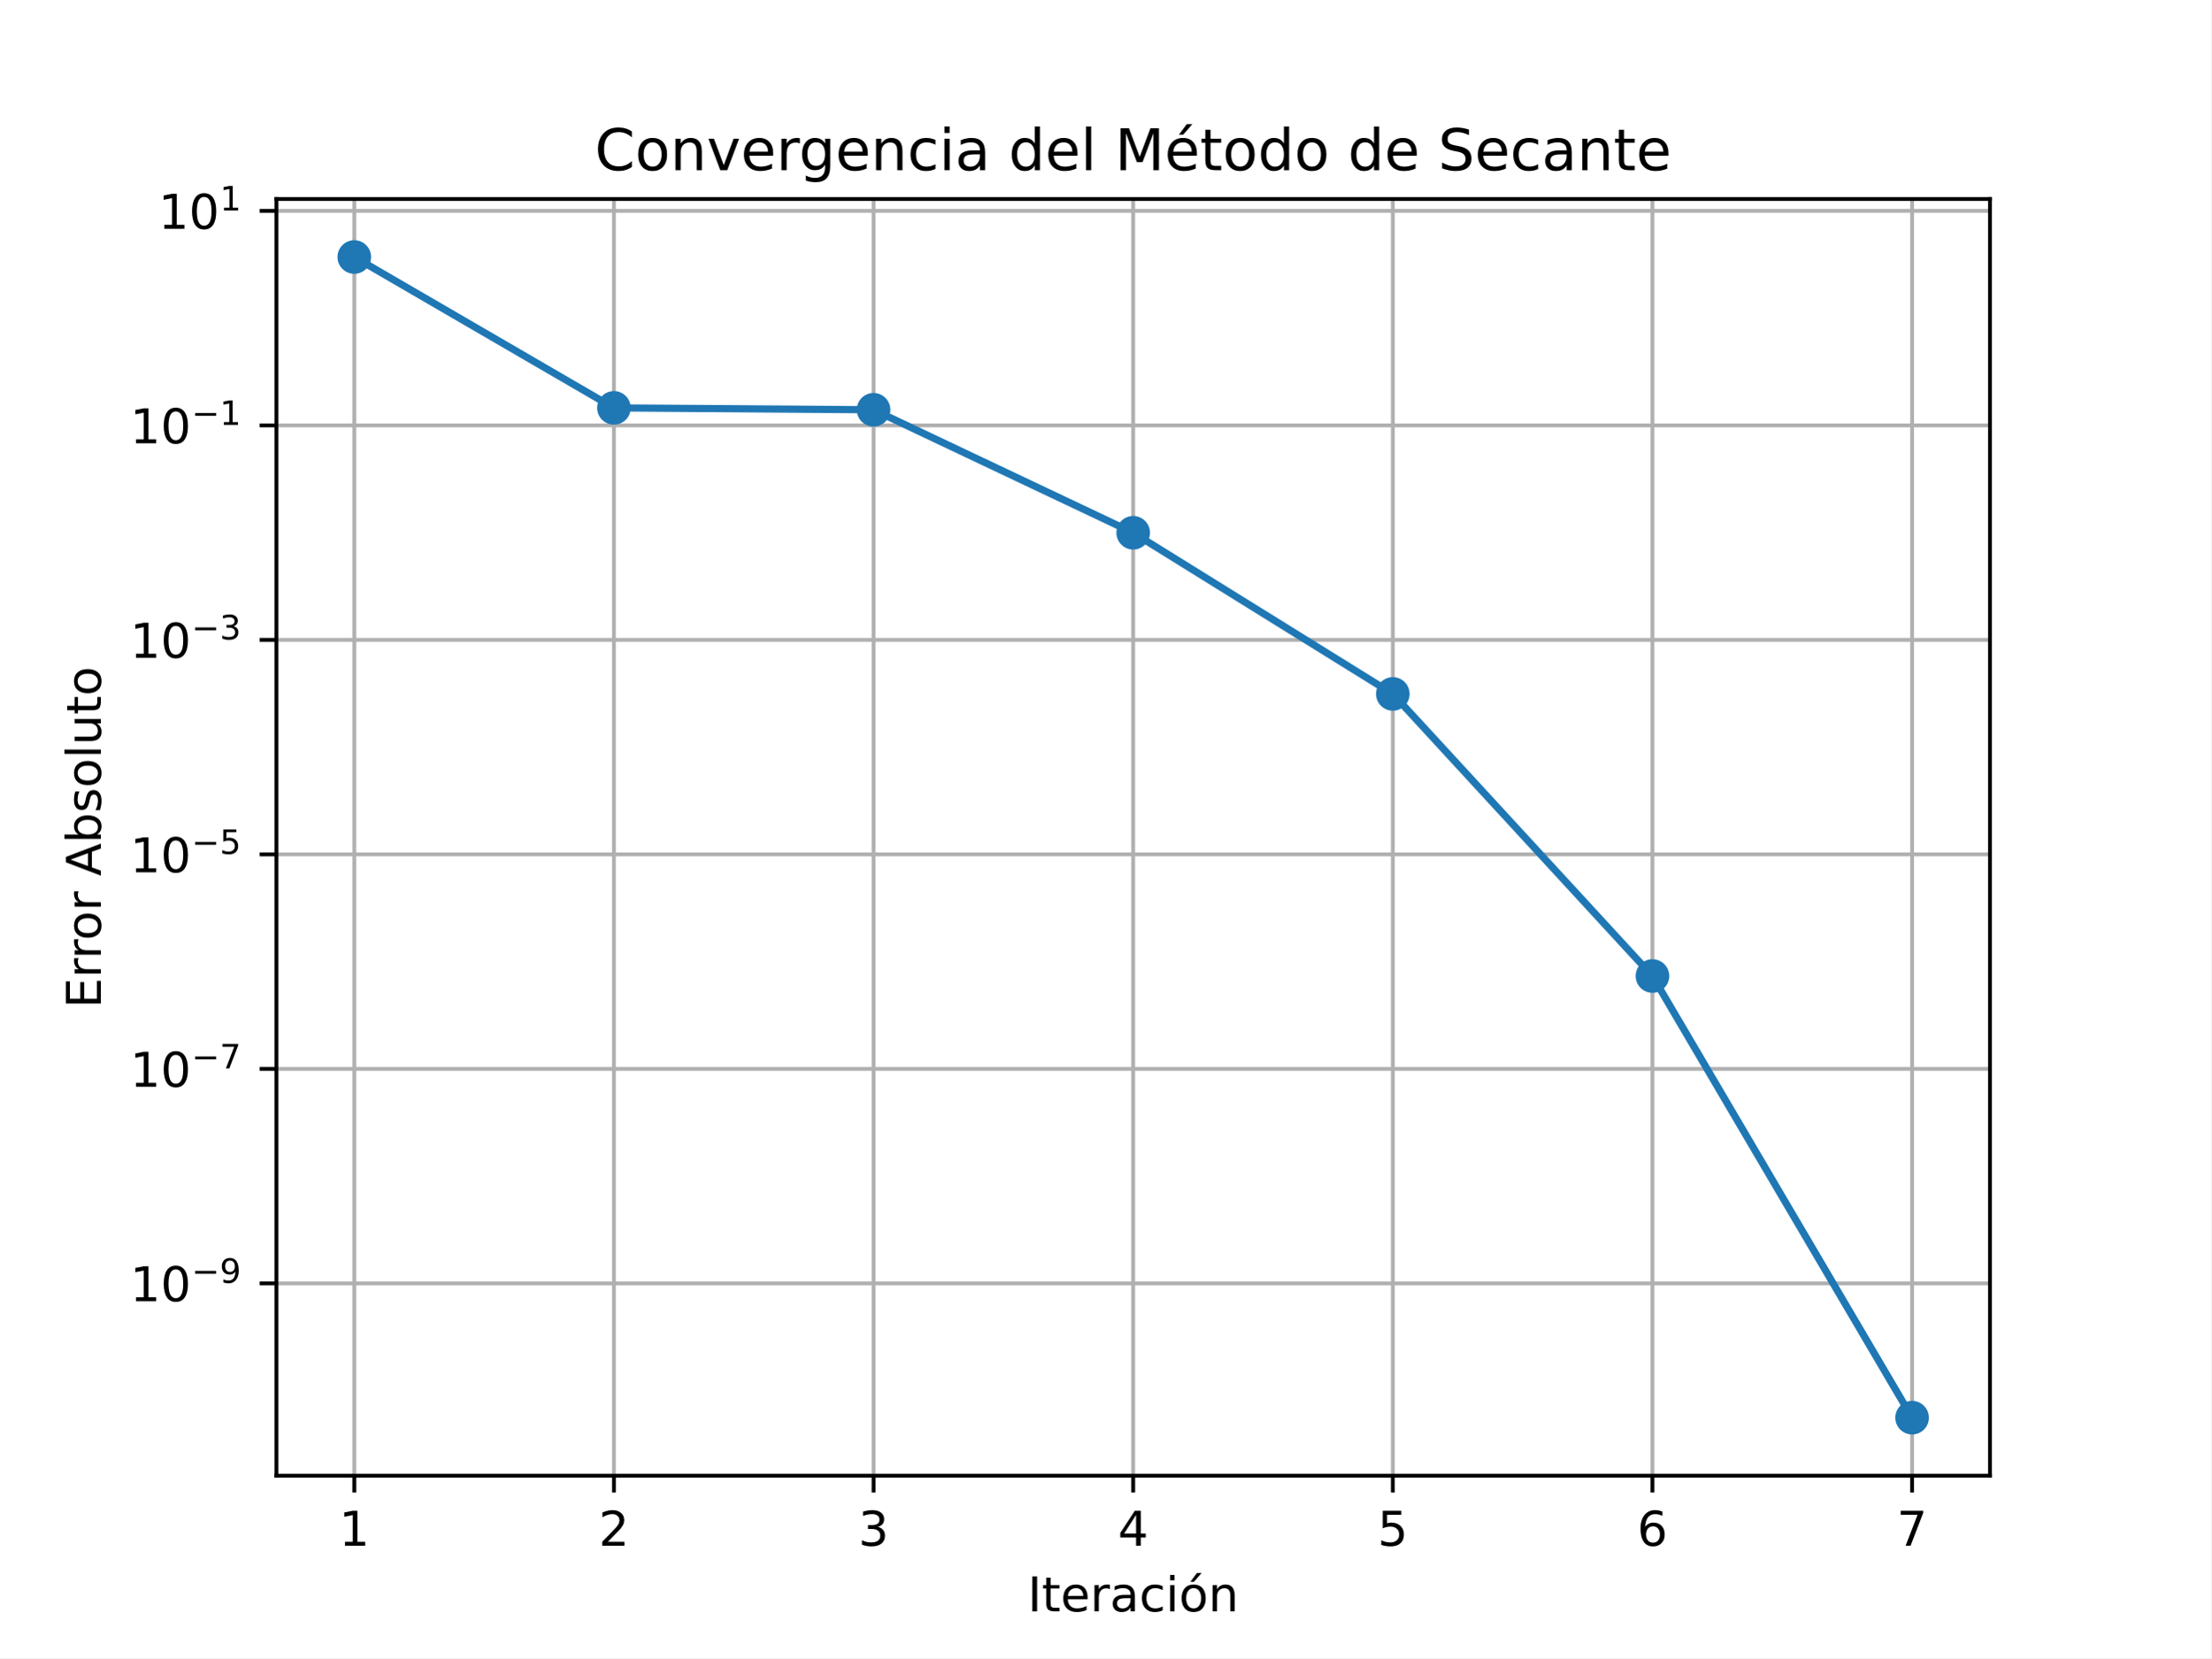
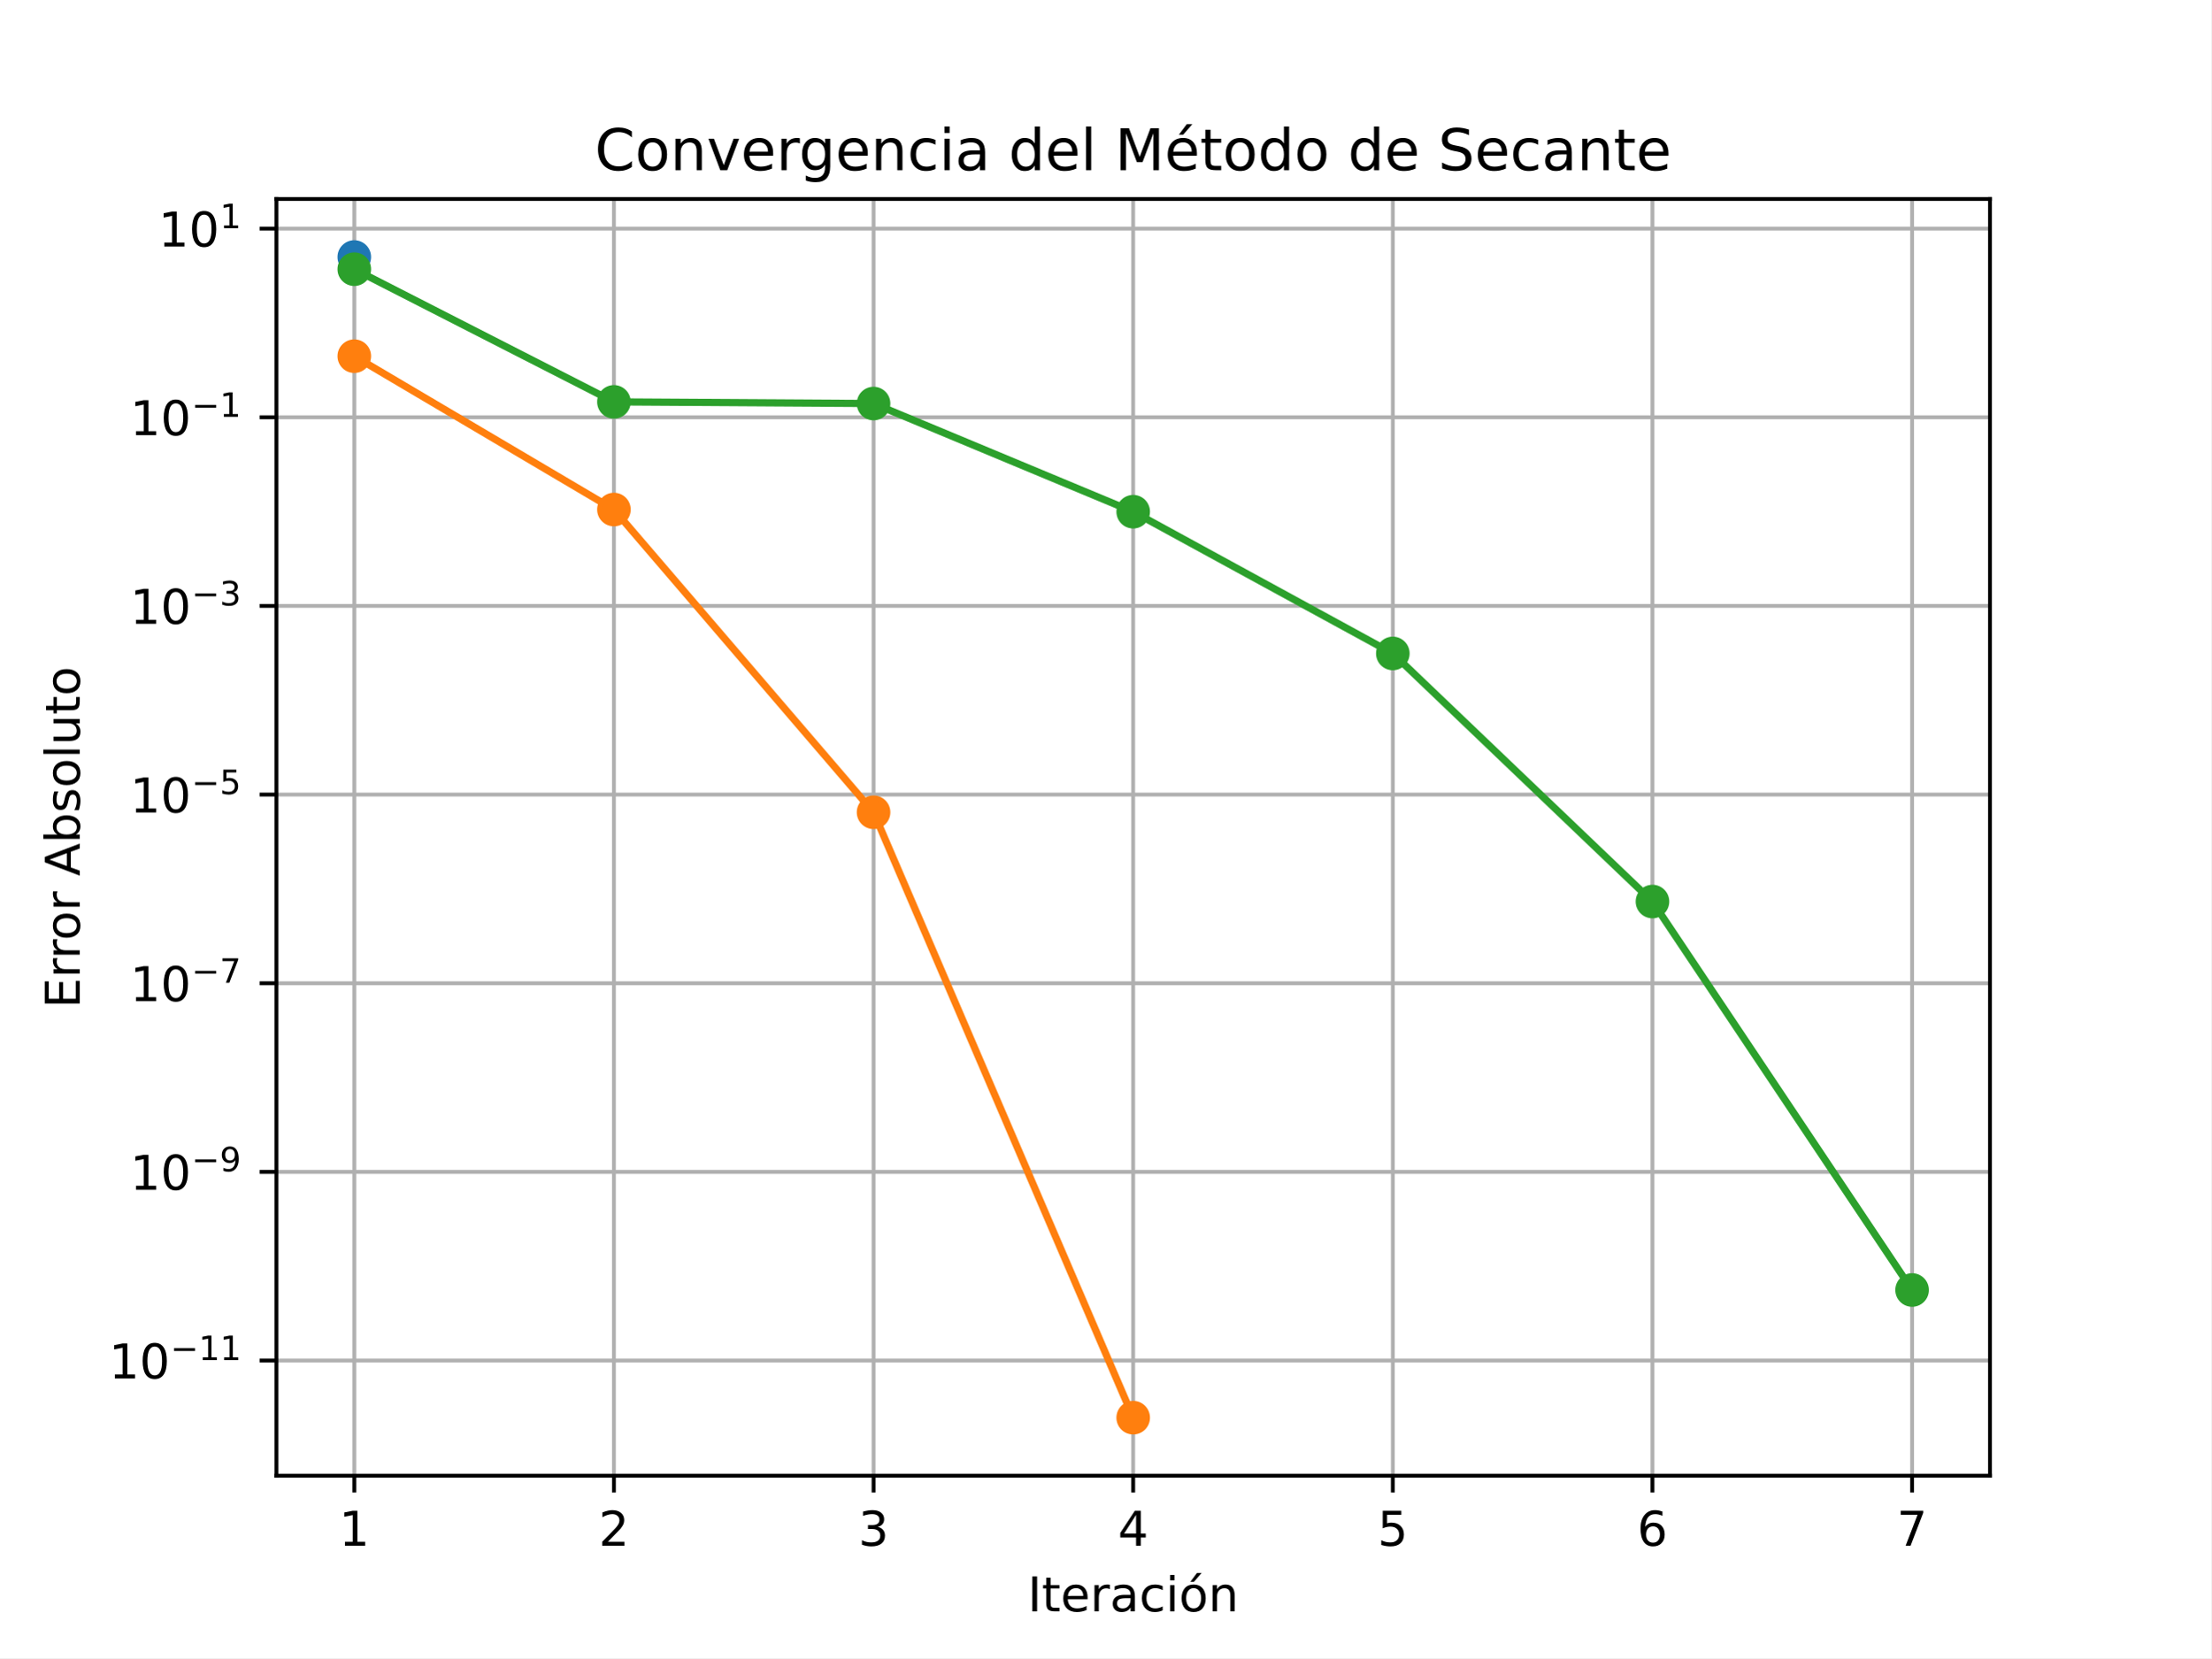
<svg xmlns="http://www.w3.org/2000/svg" xmlns:xlink="http://www.w3.org/1999/xlink" width="460.8pt" height="345.6pt" viewBox="0 0 460.8 345.6" version="1.1">
  <defs>
    <style type="text/css">*{stroke-linejoin: round; stroke-linecap: butt}</style>
  </defs>
  <g id="figure_1">
    <g id="patch_1">
      <path d="M 0 345.6  L 460.8 345.6  L 460.8 0  L 0 0  z " style="fill: #ffffff" />
    </g>
    <g id="axes_1">
      <g id="patch_2">
        <path d="M 57.6 307.584  L 414.72 307.584  L 414.72 41.472  L 57.6 41.472  z " style="fill: #ffffff" />
      </g>
      <g id="matplotlib.axis_1">
        <g id="xtick_1">
          <g id="line2d_1">
-             <path d="M 73.833 307.584  L 73.833 41.472  " clip-path="url(#pa0967412f7)" style="fill: none; stroke: #b0b0b0; stroke-width: 0.8; stroke-linecap: square" />
+             <path d="M 73.833 307.584  L 73.833 41.472  " clip-path="url(#pe1df9045ce)" style="fill: none; stroke: #b0b0b0; stroke-width: 0.8; stroke-linecap: square" />
          </g>
          <g id="line2d_2">
            <defs>
-               <path id="md8e6025f53" d="M 0 0  L 0 3.5  " style="stroke: #000000; stroke-width: 0.8" />
+               <path id="mfd245a4c8a" d="M 0 0  L 0 3.5  " style="stroke: #000000; stroke-width: 0.8" />
            </defs>
            <g>
-               <use xlink:href="#md8e6025f53" x="73.833" y="307.584" style="stroke: #000000; stroke-width: 0.8" />
+               <use xlink:href="#mfd245a4c8a" x="73.833" y="307.584" style="stroke: #000000; stroke-width: 0.8" />
            </g>
          </g>
          <g id="text_1">
            <g transform="translate(70.65148 322.1824) scale(0.1 -0.1)">
              <defs>
                <path id="DejaVuSans-31" d="M 794 531  L 1825 531  L 1825 4091  L 703 3866  L 703 4441  L 1819 4666  L 2450 4666  L 2450 531  L 3481 531  L 3481 0  L 794 0  L 794 531  z " transform="scale(0.015625)" />
              </defs>
              <use xlink:href="#DejaVuSans-31" />
            </g>
          </g>
        </g>
        <g id="xtick_2">
          <g id="line2d_3">
-             <path d="M 127.942 307.584  L 127.942 41.472  " clip-path="url(#pa0967412f7)" style="fill: none; stroke: #b0b0b0; stroke-width: 0.8; stroke-linecap: square" />
+             <path d="M 127.942 307.584  L 127.942 41.472  " clip-path="url(#pe1df9045ce)" style="fill: none; stroke: #b0b0b0; stroke-width: 0.8; stroke-linecap: square" />
          </g>
          <g id="line2d_4">
            <g>
-               <use xlink:href="#md8e6025f53" x="127.942" y="307.584" style="stroke: #000000; stroke-width: 0.8" />
+               <use xlink:href="#mfd245a4c8a" x="127.942" y="307.584" style="stroke: #000000; stroke-width: 0.8" />
            </g>
          </g>
          <g id="text_2">
            <g transform="translate(124.7606 322.1824) scale(0.1 -0.1)">
              <defs>
                <path id="DejaVuSans-32" d="M 1228 531  L 3431 531  L 3431 0  L 469 0  L 469 531  Q 828 903 1448 1529  Q 2069 2156 2228 2338  Q 2531 2678 2651 2914  Q 2772 3150 2772 3378  Q 2772 3750 2511 3984  Q 2250 4219 1831 4219  Q 1534 4219 1204 4116  Q 875 4013 500 3803  L 500 4441  Q 881 4594 1212 4672  Q 1544 4750 1819 4750  Q 2544 4750 2975 4387  Q 3406 4025 3406 3419  Q 3406 3131 3298 2873  Q 3191 2616 2906 2266  Q 2828 2175 2409 1742  Q 1991 1309 1228 531  z " transform="scale(0.015625)" />
              </defs>
              <use xlink:href="#DejaVuSans-32" />
            </g>
          </g>
        </g>
        <g id="xtick_3">
          <g id="line2d_5">
-             <path d="M 182.051 307.584  L 182.051 41.472  " clip-path="url(#pa0967412f7)" style="fill: none; stroke: #b0b0b0; stroke-width: 0.8; stroke-linecap: square" />
+             <path d="M 182.051 307.584  L 182.051 41.472  " clip-path="url(#pe1df9045ce)" style="fill: none; stroke: #b0b0b0; stroke-width: 0.8; stroke-linecap: square" />
          </g>
          <g id="line2d_6">
            <g>
-               <use xlink:href="#md8e6025f53" x="182.051" y="307.584" style="stroke: #000000; stroke-width: 0.8" />
+               <use xlink:href="#mfd245a4c8a" x="182.051" y="307.584" style="stroke: #000000; stroke-width: 0.8" />
            </g>
          </g>
          <g id="text_3">
            <g transform="translate(178.8697 322.1824) scale(0.1 -0.1)">
              <defs>
                <path id="DejaVuSans-33" d="M 2597 2516  Q 3050 2419 3304 2112  Q 3559 1806 3559 1356  Q 3559 666 3084 287  Q 2609 -91 1734 -91  Q 1441 -91 1130 -33  Q 819 25 488 141  L 488 750  Q 750 597 1062 519  Q 1375 441 1716 441  Q 2309 441 2620 675  Q 2931 909 2931 1356  Q 2931 1769 2642 2001  Q 2353 2234 1838 2234  L 1294 2234  L 1294 2753  L 1863 2753  Q 2328 2753 2575 2939  Q 2822 3125 2822 3475  Q 2822 3834 2567 4026  Q 2313 4219 1838 4219  Q 1578 4219 1281 4162  Q 984 4106 628 3988  L 628 4550  Q 988 4650 1302 4700  Q 1616 4750 1894 4750  Q 2613 4750 3031 4423  Q 3450 4097 3450 3541  Q 3450 3153 3228 2886  Q 3006 2619 2597 2516  z " transform="scale(0.015625)" />
              </defs>
              <use xlink:href="#DejaVuSans-33" />
            </g>
          </g>
        </g>
        <g id="xtick_4">
          <g id="line2d_7">
-             <path d="M 236.16 307.584  L 236.16 41.472  " clip-path="url(#pa0967412f7)" style="fill: none; stroke: #b0b0b0; stroke-width: 0.8; stroke-linecap: square" />
+             <path d="M 236.16 307.584  L 236.16 41.472  " clip-path="url(#pe1df9045ce)" style="fill: none; stroke: #b0b0b0; stroke-width: 0.8; stroke-linecap: square" />
          </g>
          <g id="line2d_8">
            <g>
-               <use xlink:href="#md8e6025f53" x="236.16" y="307.584" style="stroke: #000000; stroke-width: 0.8" />
+               <use xlink:href="#mfd245a4c8a" x="236.16" y="307.584" style="stroke: #000000; stroke-width: 0.8" />
            </g>
          </g>
          <g id="text_4">
            <g transform="translate(232.9787 322.1824) scale(0.1 -0.1)">
              <defs>
                <path id="DejaVuSans-34" d="M 2419 4116  L 825 1625  L 2419 1625  L 2419 4116  z M 2253 4666  L 3047 4666  L 3047 1625  L 3713 1625  L 3713 1100  L 3047 1100  L 3047 0  L 2419 0  L 2419 1100  L 313 1100  L 313 1709  L 2253 4666  z " transform="scale(0.015625)" />
              </defs>
              <use xlink:href="#DejaVuSans-34" />
            </g>
          </g>
        </g>
        <g id="xtick_5">
          <g id="line2d_9">
-             <path d="M 290.269 307.584  L 290.269 41.472  " clip-path="url(#pa0967412f7)" style="fill: none; stroke: #b0b0b0; stroke-width: 0.8; stroke-linecap: square" />
+             <path d="M 290.269 307.584  L 290.269 41.472  " clip-path="url(#pe1df9045ce)" style="fill: none; stroke: #b0b0b0; stroke-width: 0.8; stroke-linecap: square" />
          </g>
          <g id="line2d_10">
            <g>
-               <use xlink:href="#md8e6025f53" x="290.269" y="307.584" style="stroke: #000000; stroke-width: 0.8" />
+               <use xlink:href="#mfd245a4c8a" x="290.269" y="307.584" style="stroke: #000000; stroke-width: 0.8" />
            </g>
          </g>
          <g id="text_5">
            <g transform="translate(287.0878 322.1824) scale(0.1 -0.1)">
              <defs>
                <path id="DejaVuSans-35" d="M 691 4666  L 3169 4666  L 3169 4134  L 1269 4134  L 1269 2991  Q 1406 3038 1543 3061  Q 1681 3084 1819 3084  Q 2600 3084 3056 2656  Q 3513 2228 3513 1497  Q 3513 744 3044 326  Q 2575 -91 1722 -91  Q 1428 -91 1123 -41  Q 819 9 494 109  L 494 744  Q 775 591 1075 516  Q 1375 441 1709 441  Q 2250 441 2565 725  Q 2881 1009 2881 1497  Q 2881 1984 2565 2268  Q 2250 2553 1709 2553  Q 1456 2553 1204 2497  Q 953 2441 691 2322  L 691 4666  z " transform="scale(0.015625)" />
              </defs>
              <use xlink:href="#DejaVuSans-35" />
            </g>
          </g>
        </g>
        <g id="xtick_6">
          <g id="line2d_11">
-             <path d="M 344.378 307.584  L 344.378 41.472  " clip-path="url(#pa0967412f7)" style="fill: none; stroke: #b0b0b0; stroke-width: 0.8; stroke-linecap: square" />
+             <path d="M 344.378 307.584  L 344.378 41.472  " clip-path="url(#pe1df9045ce)" style="fill: none; stroke: #b0b0b0; stroke-width: 0.8; stroke-linecap: square" />
          </g>
          <g id="line2d_12">
            <g>
-               <use xlink:href="#md8e6025f53" x="344.378" y="307.584" style="stroke: #000000; stroke-width: 0.8" />
+               <use xlink:href="#mfd245a4c8a" x="344.378" y="307.584" style="stroke: #000000; stroke-width: 0.8" />
            </g>
          </g>
          <g id="text_6">
            <g transform="translate(341.1969 322.1824) scale(0.1 -0.1)">
              <defs>
                <path id="DejaVuSans-36" d="M 2113 2584  Q 1688 2584 1439 2293  Q 1191 2003 1191 1497  Q 1191 994 1439 701  Q 1688 409 2113 409  Q 2538 409 2786 701  Q 3034 994 3034 1497  Q 3034 2003 2786 2293  Q 2538 2584 2113 2584  z M 3366 4563  L 3366 3988  Q 3128 4100 2886 4159  Q 2644 4219 2406 4219  Q 1781 4219 1451 3797  Q 1122 3375 1075 2522  Q 1259 2794 1537 2939  Q 1816 3084 2150 3084  Q 2853 3084 3261 2657  Q 3669 2231 3669 1497  Q 3669 778 3244 343  Q 2819 -91 2113 -91  Q 1303 -91 875 529  Q 447 1150 447 2328  Q 447 3434 972 4092  Q 1497 4750 2381 4750  Q 2619 4750 2861 4703  Q 3103 4656 3366 4563  z " transform="scale(0.015625)" />
              </defs>
              <use xlink:href="#DejaVuSans-36" />
            </g>
          </g>
        </g>
        <g id="xtick_7">
          <g id="line2d_13">
-             <path d="M 398.487 307.584  L 398.487 41.472  " clip-path="url(#pa0967412f7)" style="fill: none; stroke: #b0b0b0; stroke-width: 0.8; stroke-linecap: square" />
+             <path d="M 398.487 307.584  L 398.487 41.472  " clip-path="url(#pe1df9045ce)" style="fill: none; stroke: #b0b0b0; stroke-width: 0.8; stroke-linecap: square" />
          </g>
          <g id="line2d_14">
            <g>
-               <use xlink:href="#md8e6025f53" x="398.487" y="307.584" style="stroke: #000000; stroke-width: 0.8" />
+               <use xlink:href="#mfd245a4c8a" x="398.487" y="307.584" style="stroke: #000000; stroke-width: 0.8" />
            </g>
          </g>
          <g id="text_7">
            <g transform="translate(395.306 322.1824) scale(0.1 -0.1)">
              <defs>
                <path id="DejaVuSans-37" d="M 525 4666  L 3525 4666  L 3525 4397  L 1831 0  L 1172 0  L 2766 4134  L 525 4134  L 525 4666  z " transform="scale(0.015625)" />
              </defs>
              <use xlink:href="#DejaVuSans-37" />
            </g>
          </g>
        </g>
        <g id="text_8">
          <g transform="translate(214.1623 335.8606) scale(0.1 -0.1)">
            <defs>
              <path id="DejaVuSans-49" d="M 628 4666  L 1259 4666  L 1259 0  L 628 0  L 628 4666  z " transform="scale(0.015625)" />
              <path id="DejaVuSans-74" d="M 1172 4494  L 1172 3500  L 2356 3500  L 2356 3053  L 1172 3053  L 1172 1153  Q 1172 725 1289 603  Q 1406 481 1766 481  L 2356 481  L 2356 0  L 1766 0  Q 1100 0 847 248  Q 594 497 594 1153  L 594 3053  L 172 3053  L 172 3500  L 594 3500  L 594 4494  L 1172 4494  z " transform="scale(0.015625)" />
              <path id="DejaVuSans-65" d="M 3597 1894  L 3597 1613  L 953 1613  Q 991 1019 1311 708  Q 1631 397 2203 397  Q 2534 397 2845 478  Q 3156 559 3463 722  L 3463 178  Q 3153 47 2828 -22  Q 2503 -91 2169 -91  Q 1331 -91 842 396  Q 353 884 353 1716  Q 353 2575 817 3079  Q 1281 3584 2069 3584  Q 2775 3584 3186 3129  Q 3597 2675 3597 1894  z M 3022 2063  Q 3016 2534 2758 2815  Q 2500 3097 2075 3097  Q 1594 3097 1305 2825  Q 1016 2553 972 2059  L 3022 2063  z " transform="scale(0.015625)" />
              <path id="DejaVuSans-72" d="M 2631 2963  Q 2534 3019 2420 3045  Q 2306 3072 2169 3072  Q 1681 3072 1420 2755  Q 1159 2438 1159 1844  L 1159 0  L 581 0  L 581 3500  L 1159 3500  L 1159 2956  Q 1341 3275 1631 3429  Q 1922 3584 2338 3584  Q 2397 3584 2469 3576  Q 2541 3569 2628 3553  L 2631 2963  z " transform="scale(0.015625)" />
              <path id="DejaVuSans-61" d="M 2194 1759  Q 1497 1759 1228 1600  Q 959 1441 959 1056  Q 959 750 1161 570  Q 1363 391 1709 391  Q 2188 391 2477 730  Q 2766 1069 2766 1631  L 2766 1759  L 2194 1759  z M 3341 1997  L 3341 0  L 2766 0  L 2766 531  Q 2569 213 2275 61  Q 1981 -91 1556 -91  Q 1019 -91 701 211  Q 384 513 384 1019  Q 384 1609 779 1909  Q 1175 2209 1959 2209  L 2766 2209  L 2766 2266  Q 2766 2663 2505 2880  Q 2244 3097 1772 3097  Q 1472 3097 1187 3025  Q 903 2953 641 2809  L 641 3341  Q 956 3463 1253 3523  Q 1550 3584 1831 3584  Q 2591 3584 2966 3190  Q 3341 2797 3341 1997  z " transform="scale(0.015625)" />
              <path id="DejaVuSans-63" d="M 3122 3366  L 3122 2828  Q 2878 2963 2633 3030  Q 2388 3097 2138 3097  Q 1578 3097 1268 2742  Q 959 2388 959 1747  Q 959 1106 1268 751  Q 1578 397 2138 397  Q 2388 397 2633 464  Q 2878 531 3122 666  L 3122 134  Q 2881 22 2623 -34  Q 2366 -91 2075 -91  Q 1284 -91 818 406  Q 353 903 353 1747  Q 353 2603 823 3093  Q 1294 3584 2113 3584  Q 2378 3584 2631 3529  Q 2884 3475 3122 3366  z " transform="scale(0.015625)" />
              <path id="DejaVuSans-69" d="M 603 3500  L 1178 3500  L 1178 0  L 603 0  L 603 3500  z M 603 4863  L 1178 4863  L 1178 4134  L 603 4134  L 603 4863  z " transform="scale(0.015625)" />
              <path id="DejaVuSans-f3" d="M 1959 3097  Q 1497 3097 1228 2736  Q 959 2375 959 1747  Q 959 1119 1226 758  Q 1494 397 1959 397  Q 2419 397 2687 759  Q 2956 1122 2956 1747  Q 2956 2369 2687 2733  Q 2419 3097 1959 3097  z M 1959 3584  Q 2709 3584 3137 3096  Q 3566 2609 3566 1747  Q 3566 888 3137 398  Q 2709 -91 1959 -91  Q 1206 -91 779 398  Q 353 888 353 1747  Q 353 2609 779 3096  Q 1206 3584 1959 3584  z M 2394 5119  L 3016 5119  L 1997 3944  L 1519 3944  L 2394 5119  z " transform="scale(0.015625)" />
              <path id="DejaVuSans-6e" d="M 3513 2113  L 3513 0  L 2938 0  L 2938 2094  Q 2938 2591 2744 2837  Q 2550 3084 2163 3084  Q 1697 3084 1428 2787  Q 1159 2491 1159 1978  L 1159 0  L 581 0  L 581 3500  L 1159 3500  L 1159 2956  Q 1366 3272 1645 3428  Q 1925 3584 2291 3584  Q 2894 3584 3203 3211  Q 3513 2838 3513 2113  z " transform="scale(0.015625)" />
            </defs>
            <use xlink:href="#DejaVuSans-49" />
            <use xlink:href="#DejaVuSans-74" x="29.492" />
            <use xlink:href="#DejaVuSans-65" x="68.701" />
            <use xlink:href="#DejaVuSans-72" x="130.225" />
            <use xlink:href="#DejaVuSans-61" x="171.338" />
            <use xlink:href="#DejaVuSans-63" x="232.617" />
            <use xlink:href="#DejaVuSans-69" x="287.598" />
            <use xlink:href="#DejaVuSans-f3" x="315.381" />
            <use xlink:href="#DejaVuSans-6e" x="376.562" />
          </g>
        </g>
      </g>
      <g id="matplotlib.axis_2">
        <g id="ytick_1">
          <g id="line2d_15">
-             <path d="M 57.6 267.5  L 414.72 267.5  " clip-path="url(#pa0967412f7)" style="fill: none; stroke: #b0b0b0; stroke-width: 0.8; stroke-linecap: square" />
+             <path d="M 57.6 283.583  L 414.72 283.583  " clip-path="url(#pe1df9045ce)" style="fill: none; stroke: #b0b0b0; stroke-width: 0.8; stroke-linecap: square" />
          </g>
          <g id="line2d_16">
            <defs>
-               <path id="m88c920984f" d="M 0 0  L -3.5 0  " style="stroke: #000000; stroke-width: 0.8" />
+               <path id="ma78f86cd32" d="M 0 0  L -3.5 0  " style="stroke: #000000; stroke-width: 0.8" />
            </defs>
            <g>
-               <use xlink:href="#m88c920984f" x="57.6" y="267.5" style="stroke: #000000; stroke-width: 0.8" />
+               <use xlink:href="#ma78f86cd32" x="57.6" y="283.583" style="stroke: #000000; stroke-width: 0.8" />
            </g>
          </g>
          <g id="text_9">
-             <g transform="translate(27.1 271.2992) scale(0.1 -0.1)">
+             <g transform="translate(22.7 287.3823) scale(0.1 -0.1)">
              <defs>
                <path id="DejaVuSans-30" d="M 2034 4250  Q 1547 4250 1301 3770  Q 1056 3291 1056 2328  Q 1056 1369 1301 889  Q 1547 409 2034 409  Q 2525 409 2770 889  Q 3016 1369 3016 2328  Q 3016 3291 2770 3770  Q 2525 4250 2034 4250  z M 2034 4750  Q 2819 4750 3233 4129  Q 3647 3509 3647 2328  Q 3647 1150 3233 529  Q 2819 -91 2034 -91  Q 1250 -91 836 529  Q 422 1150 422 2328  Q 422 3509 836 4129  Q 1250 4750 2034 4750  z " transform="scale(0.015625)" />
                <path id="DejaVuSans-2212" d="M 678 2272  L 4684 2272  L 4684 1741  L 678 1741  L 678 2272  z " transform="scale(0.015625)" />
+               </defs>
+               <use xlink:href="#DejaVuSans-31" transform="translate(0 0.684375)" />
+               <use xlink:href="#DejaVuSans-30" transform="translate(63.62305 0.684375)" />
+               <use xlink:href="#DejaVuSans-2212" transform="translate(128.2031 38.96563) scale(0.7)" />
+               <use xlink:href="#DejaVuSans-31" transform="translate(186.8555 38.96563) scale(0.7)" />
+               <use xlink:href="#DejaVuSans-31" transform="translate(231.3916 38.96563) scale(0.7)" />
+             </g>
+           </g>
+         </g>
+         <g id="ytick_2">
+           <g id="line2d_17">
+             <path d="M 57.6 244.261  L 414.72 244.261  " clip-path="url(#pe1df9045ce)" style="fill: none; stroke: #b0b0b0; stroke-width: 0.8; stroke-linecap: square" />
+           </g>
+           <g id="line2d_18">
+             <g>
+               <use xlink:href="#ma78f86cd32" x="57.6" y="244.261" style="stroke: #000000; stroke-width: 0.8" />
+             </g>
+           </g>
+           <g id="text_10">
+             <g transform="translate(27.1 248.06) scale(0.1 -0.1)">
+               <defs>
                <path id="DejaVuSans-39" d="M 703 97  L 703 672  Q 941 559 1184 500  Q 1428 441 1663 441  Q 2288 441 2617 861  Q 2947 1281 2994 2138  Q 2813 1869 2534 1725  Q 2256 1581 1919 1581  Q 1219 1581 811 2004  Q 403 2428 403 3163  Q 403 3881 828 4315  Q 1253 4750 1959 4750  Q 2769 4750 3195 4129  Q 3622 3509 3622 2328  Q 3622 1225 3098 567  Q 2575 -91 1691 -91  Q 1453 -91 1209 -44  Q 966 3 703 97  z M 1959 2075  Q 2384 2075 2632 2365  Q 2881 2656 2881 3163  Q 2881 3666 2632 3958  Q 2384 4250 1959 4250  Q 1534 4250 1286 3958  Q 1038 3666 1038 3163  Q 1038 2656 1286 2365  Q 1534 2075 1959 2075  z " transform="scale(0.015625)" />
              </defs>
              <use xlink:href="#DejaVuSans-31" transform="translate(0 0.765625)" />
              <use xlink:href="#DejaVuSans-30" transform="translate(63.62305 0.765625)" />
              <use xlink:href="#DejaVuSans-2212" transform="translate(128.2031 39.04688) scale(0.7)" />
              <use xlink:href="#DejaVuSans-39" transform="translate(186.8555 39.04688) scale(0.7)" />
            </g>
          </g>
        </g>
-         <g id="ytick_2">
-           <g id="line2d_17">
-             <path d="M 57.6 222.79  L 414.72 222.79  " clip-path="url(#pa0967412f7)" style="fill: none; stroke: #b0b0b0; stroke-width: 0.8; stroke-linecap: square" />
-           </g>
-           <g id="line2d_18">
-             <g>
-               <use xlink:href="#m88c920984f" x="57.6" y="222.79" style="stroke: #000000; stroke-width: 0.8" />
-             </g>
-           </g>
-           <g id="text_10">
-             <g transform="translate(27.1 226.5897) scale(0.1 -0.1)">
+         <g id="ytick_3">
+           <g id="line2d_19">
+             <path d="M 57.6 204.939  L 414.72 204.939  " clip-path="url(#pe1df9045ce)" style="fill: none; stroke: #b0b0b0; stroke-width: 0.8; stroke-linecap: square" />
+           </g>
+           <g id="line2d_20">
+             <g>
+               <use xlink:href="#ma78f86cd32" x="57.6" y="204.939" style="stroke: #000000; stroke-width: 0.8" />
+             </g>
+           </g>
+           <g id="text_11">
+             <g transform="translate(27.1 208.7377) scale(0.1 -0.1)">
              <use xlink:href="#DejaVuSans-31" transform="translate(0 0.684375)" />
              <use xlink:href="#DejaVuSans-30" transform="translate(63.62305 0.684375)" />
              <use xlink:href="#DejaVuSans-2212" transform="translate(128.2031 38.96563) scale(0.7)" />
              <use xlink:href="#DejaVuSans-37" transform="translate(186.8555 38.96563) scale(0.7)" />
            </g>
          </g>
        </g>
-         <g id="ytick_3">
-           <g id="line2d_19">
-             <path d="M 57.6 178.081  L 414.72 178.081  " clip-path="url(#pa0967412f7)" style="fill: none; stroke: #b0b0b0; stroke-width: 0.8; stroke-linecap: square" />
-           </g>
-           <g id="line2d_20">
-             <g>
-               <use xlink:href="#m88c920984f" x="57.6" y="178.081" style="stroke: #000000; stroke-width: 0.8" />
-             </g>
-           </g>
-           <g id="text_11">
-             <g transform="translate(27.1 181.8803) scale(0.1 -0.1)">
+         <g id="ytick_4">
+           <g id="line2d_21">
+             <path d="M 57.6 165.616  L 414.72 165.616  " clip-path="url(#pe1df9045ce)" style="fill: none; stroke: #b0b0b0; stroke-width: 0.8; stroke-linecap: square" />
+           </g>
+           <g id="line2d_22">
+             <g>
+               <use xlink:href="#ma78f86cd32" x="57.6" y="165.616" style="stroke: #000000; stroke-width: 0.8" />
+             </g>
+           </g>
+           <g id="text_12">
+             <g transform="translate(27.1 169.4154) scale(0.1 -0.1)">
              <use xlink:href="#DejaVuSans-31" transform="translate(0 0.684375)" />
              <use xlink:href="#DejaVuSans-30" transform="translate(63.62305 0.684375)" />
              <use xlink:href="#DejaVuSans-2212" transform="translate(128.2031 38.96563) scale(0.7)" />
              <use xlink:href="#DejaVuSans-35" transform="translate(186.8555 38.96563) scale(0.7)" />
            </g>
          </g>
        </g>
-         <g id="ytick_4">
-           <g id="line2d_21">
-             <path d="M 57.6 133.372  L 414.72 133.372  " clip-path="url(#pa0967412f7)" style="fill: none; stroke: #b0b0b0; stroke-width: 0.8; stroke-linecap: square" />
-           </g>
-           <g id="line2d_22">
-             <g>
-               <use xlink:href="#m88c920984f" x="57.6" y="133.372" style="stroke: #000000; stroke-width: 0.8" />
-             </g>
-           </g>
-           <g id="text_12">
-             <g transform="translate(27.1 137.1708) scale(0.1 -0.1)">
+         <g id="ytick_5">
+           <g id="line2d_23">
+             <path d="M 57.6 126.294  L 414.72 126.294  " clip-path="url(#pe1df9045ce)" style="fill: none; stroke: #b0b0b0; stroke-width: 0.8; stroke-linecap: square" />
+           </g>
+           <g id="line2d_24">
+             <g>
+               <use xlink:href="#ma78f86cd32" x="57.6" y="126.294" style="stroke: #000000; stroke-width: 0.8" />
+             </g>
+           </g>
+           <g id="text_13">
+             <g transform="translate(27.1 130.0932) scale(0.1 -0.1)">
              <use xlink:href="#DejaVuSans-31" transform="translate(0 0.765625)" />
              <use xlink:href="#DejaVuSans-30" transform="translate(63.62305 0.765625)" />
              <use xlink:href="#DejaVuSans-2212" transform="translate(128.2031 39.04688) scale(0.7)" />
              <use xlink:href="#DejaVuSans-33" transform="translate(186.8555 39.04688) scale(0.7)" />
            </g>
          </g>
        </g>
-         <g id="ytick_5">
-           <g id="line2d_23">
-             <path d="M 57.6 88.662  L 414.72 88.662  " clip-path="url(#pa0967412f7)" style="fill: none; stroke: #b0b0b0; stroke-width: 0.8; stroke-linecap: square" />
-           </g>
-           <g id="line2d_24">
-             <g>
-               <use xlink:href="#m88c920984f" x="57.6" y="88.662" style="stroke: #000000; stroke-width: 0.8" />
-             </g>
-           </g>
-           <g id="text_13">
-             <g transform="translate(27.1 92.46135) scale(0.1 -0.1)">
+         <g id="ytick_6">
+           <g id="line2d_25">
+             <path d="M 57.6 86.972  L 414.72 86.972  " clip-path="url(#pe1df9045ce)" style="fill: none; stroke: #b0b0b0; stroke-width: 0.8; stroke-linecap: square" />
+           </g>
+           <g id="line2d_26">
+             <g>
+               <use xlink:href="#ma78f86cd32" x="57.6" y="86.972" style="stroke: #000000; stroke-width: 0.8" />
+             </g>
+           </g>
+           <g id="text_14">
+             <g transform="translate(27.1 90.7709) scale(0.1 -0.1)">
              <use xlink:href="#DejaVuSans-31" transform="translate(0 0.684375)" />
              <use xlink:href="#DejaVuSans-30" transform="translate(63.62305 0.684375)" />
              <use xlink:href="#DejaVuSans-2212" transform="translate(128.2031 38.96563) scale(0.7)" />
              <use xlink:href="#DejaVuSans-31" transform="translate(186.8555 38.96563) scale(0.7)" />
            </g>
          </g>
        </g>
-         <g id="ytick_6">
-           <g id="line2d_25">
-             <path d="M 57.6 43.953  L 414.72 43.953  " clip-path="url(#pa0967412f7)" style="fill: none; stroke: #b0b0b0; stroke-width: 0.8; stroke-linecap: square" />
-           </g>
-           <g id="line2d_26">
-             <g>
-               <use xlink:href="#m88c920984f" x="57.6" y="43.953" style="stroke: #000000; stroke-width: 0.8" />
-             </g>
-           </g>
-           <g id="text_14">
-             <g transform="translate(33 47.7519) scale(0.1 -0.1)">
+         <g id="ytick_7">
+           <g id="line2d_27">
+             <path d="M 57.6 47.649  L 414.72 47.649  " clip-path="url(#pe1df9045ce)" style="fill: none; stroke: #b0b0b0; stroke-width: 0.8; stroke-linecap: square" />
+           </g>
+           <g id="line2d_28">
+             <g>
+               <use xlink:href="#ma78f86cd32" x="57.6" y="47.649" style="stroke: #000000; stroke-width: 0.8" />
+             </g>
+           </g>
+           <g id="text_15">
+             <g transform="translate(33 51.44863) scale(0.1 -0.1)">
              <use xlink:href="#DejaVuSans-31" transform="translate(0 0.684375)" />
              <use xlink:href="#DejaVuSans-30" transform="translate(63.62305 0.684375)" />
              <use xlink:href="#DejaVuSans-31" transform="translate(128.2031 38.96563) scale(0.7)" />
            </g>
          </g>
        </g>
-         <g id="text_15">
-           <g transform="translate(21.02031 210.1382) rotate(-90) scale(0.1 -0.1)">
+         <g id="text_16">
+           <g transform="translate(16.62031 210.1382) rotate(-90) scale(0.1 -0.1)">
            <defs>
              <path id="DejaVuSans-45" d="M 628 4666  L 3578 4666  L 3578 4134  L 1259 4134  L 1259 2753  L 3481 2753  L 3481 2222  L 1259 2222  L 1259 531  L 3634 531  L 3634 0  L 628 0  L 628 4666  z " transform="scale(0.015625)" />
              <path id="DejaVuSans-6f" d="M 1959 3097  Q 1497 3097 1228 2736  Q 959 2375 959 1747  Q 959 1119 1226 758  Q 1494 397 1959 397  Q 2419 397 2687 759  Q 2956 1122 2956 1747  Q 2956 2369 2687 2733  Q 2419 3097 1959 3097  z M 1959 3584  Q 2709 3584 3137 3096  Q 3566 2609 3566 1747  Q 3566 888 3137 398  Q 2709 -91 1959 -91  Q 1206 -91 779 398  Q 353 888 353 1747  Q 353 2609 779 3096  Q 1206 3584 1959 3584  z " transform="scale(0.015625)" />
              <path id="DejaVuSans-20" transform="scale(0.015625)" />
              <path id="DejaVuSans-41" d="M 2188 4044  L 1331 1722  L 3047 1722  L 2188 4044  z M 1831 4666  L 2547 4666  L 4325 0  L 3669 0  L 3244 1197  L 1141 1197  L 716 0  L 50 0  L 1831 4666  z " transform="scale(0.015625)" />
              <path id="DejaVuSans-62" d="M 3116 1747  Q 3116 2381 2855 2742  Q 2594 3103 2138 3103  Q 1681 3103 1420 2742  Q 1159 2381 1159 1747  Q 1159 1113 1420 752  Q 1681 391 2138 391  Q 2594 391 2855 752  Q 3116 1113 3116 1747  z M 1159 2969  Q 1341 3281 1617 3432  Q 1894 3584 2278 3584  Q 2916 3584 3314 3078  Q 3713 2572 3713 1747  Q 3713 922 3314 415  Q 2916 -91 2278 -91  Q 1894 -91 1617 61  Q 1341 213 1159 525  L 1159 0  L 581 0  L 581 4863  L 1159 4863  L 1159 2969  z " transform="scale(0.015625)" />
              <path id="DejaVuSans-73" d="M 2834 3397  L 2834 2853  Q 2591 2978 2328 3040  Q 2066 3103 1784 3103  Q 1356 3103 1142 2972  Q 928 2841 928 2578  Q 928 2378 1081 2264  Q 1234 2150 1697 2047  L 1894 2003  Q 2506 1872 2764 1633  Q 3022 1394 3022 966  Q 3022 478 2636 193  Q 2250 -91 1575 -91  Q 1294 -91 989 -36  Q 684 19 347 128  L 347 722  Q 666 556 975 473  Q 1284 391 1588 391  Q 1994 391 2212 530  Q 2431 669 2431 922  Q 2431 1156 2273 1281  Q 2116 1406 1581 1522  L 1381 1569  Q 847 1681 609 1914  Q 372 2147 372 2553  Q 372 3047 722 3315  Q 1072 3584 1716 3584  Q 2034 3584 2315 3537  Q 2597 3491 2834 3397  z " transform="scale(0.015625)" />
              <path id="DejaVuSans-6c" d="M 603 4863  L 1178 4863  L 1178 0  L 603 0  L 603 4863  z " transform="scale(0.015625)" />
              <path id="DejaVuSans-75" d="M 544 1381  L 544 3500  L 1119 3500  L 1119 1403  Q 1119 906 1312 657  Q 1506 409 1894 409  Q 2359 409 2629 706  Q 2900 1003 2900 1516  L 2900 3500  L 3475 3500  L 3475 0  L 2900 0  L 2900 538  Q 2691 219 2414 64  Q 2138 -91 1772 -91  Q 1169 -91 856 284  Q 544 659 544 1381  z M 1991 3584  L 1991 3584  z " transform="scale(0.015625)" />
            </defs>
            <use xlink:href="#DejaVuSans-45" />
            <use xlink:href="#DejaVuSans-72" x="63.184" />
            <use xlink:href="#DejaVuSans-72" x="102.547" />
            <use xlink:href="#DejaVuSans-6f" x="141.41" />
            <use xlink:href="#DejaVuSans-72" x="202.592" />
            <use xlink:href="#DejaVuSans-20" x="243.705" />
            <use xlink:href="#DejaVuSans-41" x="275.492" />
            <use xlink:href="#DejaVuSans-62" x="343.9" />
            <use xlink:href="#DejaVuSans-73" x="407.377" />
            <use xlink:href="#DejaVuSans-6f" x="459.477" />
            <use xlink:href="#DejaVuSans-6c" x="520.658" />
            <use xlink:href="#DejaVuSans-75" x="548.441" />
            <use xlink:href="#DejaVuSans-74" x="611.82" />
            <use xlink:href="#DejaVuSans-6f" x="651.029" />
          </g>
        </g>
      </g>
-       <g id="line2d_27">
-         <path d="M 73.833 53.568  L 127.942 85.011  L 182.051 85.407  L 236.16 111.042  L 290.269 144.634  L 344.378 203.431  L 398.487 295.488  " clip-path="url(#pa0967412f7)" style="fill: none; stroke: #1f77b4; stroke-width: 1.5; stroke-linecap: square" />
+       <g id="line2d_29">
+         <path d="M 73.833 53.568  " clip-path="url(#pe1df9045ce)" style="fill: none; stroke: #1f77b4; stroke-width: 1.5; stroke-linecap: square" />
        <defs>
-           <path id="mbffcbf6885" d="M 0 3  C 0.796 3 1.559 2.684 2.121 2.121  C 2.684 1.559 3 0.796 3 0  C 3 -0.796 2.684 -1.559 2.121 -2.121  C 1.559 -2.684 0.796 -3 0 -3  C -0.796 -3 -1.559 -2.684 -2.121 -2.121  C -2.684 -1.559 -3 -0.796 -3 0  C -3 0.796 -2.684 1.559 -2.121 2.121  C -1.559 2.684 -0.796 3 0 3  z " style="stroke: #1f77b4" />
+           <path id="m6fe33d96e7" d="M 0 3  C 0.796 3 1.559 2.684 2.121 2.121  C 2.684 1.559 3 0.796 3 0  C 3 -0.796 2.684 -1.559 2.121 -2.121  C 1.559 -2.684 0.796 -3 0 -3  C -0.796 -3 -1.559 -2.684 -2.121 -2.121  C -2.684 -1.559 -3 -0.796 -3 0  C -3 0.796 -2.684 1.559 -2.121 2.121  C -1.559 2.684 -0.796 3 0 3  z " style="stroke: #1f77b4" />
        </defs>
-         <g clip-path="url(#pa0967412f7)">
-           <use xlink:href="#mbffcbf6885" x="73.833" y="53.568" style="fill: #1f77b4; stroke: #1f77b4" />
-           <use xlink:href="#mbffcbf6885" x="127.942" y="85.011" style="fill: #1f77b4; stroke: #1f77b4" />
-           <use xlink:href="#mbffcbf6885" x="182.051" y="85.407" style="fill: #1f77b4; stroke: #1f77b4" />
-           <use xlink:href="#mbffcbf6885" x="236.16" y="111.042" style="fill: #1f77b4; stroke: #1f77b4" />
-           <use xlink:href="#mbffcbf6885" x="290.269" y="144.634" style="fill: #1f77b4; stroke: #1f77b4" />
-           <use xlink:href="#mbffcbf6885" x="344.378" y="203.431" style="fill: #1f77b4; stroke: #1f77b4" />
-           <use xlink:href="#mbffcbf6885" x="398.487" y="295.488" style="fill: #1f77b4; stroke: #1f77b4" />
+         <g clip-path="url(#pe1df9045ce)">
+           <use xlink:href="#m6fe33d96e7" x="73.833" y="53.568" style="fill: #1f77b4; stroke: #1f77b4" />
+         </g>
+       </g>
+       <g id="line2d_30">
+         <path d="M 73.833 74.235  L 127.942 106.2  L 182.051 169.303  L 236.16 295.488  " clip-path="url(#pe1df9045ce)" style="fill: none; stroke: #ff7f0e; stroke-width: 1.5; stroke-linecap: square" />
+         <defs>
+           <path id="md013573e9f" d="M 0 3  C 0.796 3 1.559 2.684 2.121 2.121  C 2.684 1.559 3 0.796 3 0  C 3 -0.796 2.684 -1.559 2.121 -2.121  C 1.559 -2.684 0.796 -3 0 -3  C -0.796 -3 -1.559 -2.684 -2.121 -2.121  C -2.684 -1.559 -3 -0.796 -3 0  C -3 0.796 -2.684 1.559 -2.121 2.121  C -1.559 2.684 -0.796 3 0 3  z " style="stroke: #ff7f0e" />
+         </defs>
+         <g clip-path="url(#pe1df9045ce)">
+           <use xlink:href="#md013573e9f" x="73.833" y="74.235" style="fill: #ff7f0e; stroke: #ff7f0e" />
+           <use xlink:href="#md013573e9f" x="127.942" y="106.2" style="fill: #ff7f0e; stroke: #ff7f0e" />
+           <use xlink:href="#md013573e9f" x="182.051" y="169.303" style="fill: #ff7f0e; stroke: #ff7f0e" />
+           <use xlink:href="#md013573e9f" x="236.16" y="295.488" style="fill: #ff7f0e; stroke: #ff7f0e" />
+         </g>
+       </g>
+       <g id="line2d_31">
+         <path d="M 73.833 56.106  L 127.942 83.76  L 182.051 84.108  L 236.16 106.654  L 290.269 136.2  L 344.378 187.911  L 398.487 268.876  " clip-path="url(#pe1df9045ce)" style="fill: none; stroke: #2ca02c; stroke-width: 1.5; stroke-linecap: square" />
+         <defs>
+           <path id="me356629a63" d="M 0 3  C 0.796 3 1.559 2.684 2.121 2.121  C 2.684 1.559 3 0.796 3 0  C 3 -0.796 2.684 -1.559 2.121 -2.121  C 1.559 -2.684 0.796 -3 0 -3  C -0.796 -3 -1.559 -2.684 -2.121 -2.121  C -2.684 -1.559 -3 -0.796 -3 0  C -3 0.796 -2.684 1.559 -2.121 2.121  C -1.559 2.684 -0.796 3 0 3  z " style="stroke: #2ca02c" />
+         </defs>
+         <g clip-path="url(#pe1df9045ce)">
+           <use xlink:href="#me356629a63" x="73.833" y="56.106" style="fill: #2ca02c; stroke: #2ca02c" />
+           <use xlink:href="#me356629a63" x="127.942" y="83.76" style="fill: #2ca02c; stroke: #2ca02c" />
+           <use xlink:href="#me356629a63" x="182.051" y="84.108" style="fill: #2ca02c; stroke: #2ca02c" />
+           <use xlink:href="#me356629a63" x="236.16" y="106.654" style="fill: #2ca02c; stroke: #2ca02c" />
+           <use xlink:href="#me356629a63" x="290.269" y="136.2" style="fill: #2ca02c; stroke: #2ca02c" />
+           <use xlink:href="#me356629a63" x="344.378" y="187.911" style="fill: #2ca02c; stroke: #2ca02c" />
+           <use xlink:href="#me356629a63" x="398.487" y="268.876" style="fill: #2ca02c; stroke: #2ca02c" />
        </g>
      </g>
      <g id="patch_3">
        <path d="M 57.6 307.584  L 57.6 41.472  " style="fill: none; stroke: #000000; stroke-width: 0.8; stroke-linejoin: miter; stroke-linecap: square" />
      </g>
      <g id="patch_4">
        <path d="M 414.72 307.584  L 414.72 41.472  " style="fill: none; stroke: #000000; stroke-width: 0.8; stroke-linejoin: miter; stroke-linecap: square" />
      </g>
      <g id="patch_5">
        <path d="M 57.6 307.584  L 414.72 307.584  " style="fill: none; stroke: #000000; stroke-width: 0.8; stroke-linejoin: miter; stroke-linecap: square" />
      </g>
      <g id="patch_6">
        <path d="M 57.6 41.472  L 414.72 41.472  " style="fill: none; stroke: #000000; stroke-width: 0.8; stroke-linejoin: miter; stroke-linecap: square" />
      </g>
-       <g id="text_16">
+       <g id="text_17">
        <g transform="translate(123.9534 35.472) scale(0.12 -0.12)">
          <defs>
            <path id="DejaVuSans-43" d="M 4122 4306  L 4122 3641  Q 3803 3938 3442 4084  Q 3081 4231 2675 4231  Q 1875 4231 1450 3742  Q 1025 3253 1025 2328  Q 1025 1406 1450 917  Q 1875 428 2675 428  Q 3081 428 3442 575  Q 3803 722 4122 1019  L 4122 359  Q 3791 134 3420 21  Q 3050 -91 2638 -91  Q 1578 -91 968 557  Q 359 1206 359 2328  Q 359 3453 968 4101  Q 1578 4750 2638 4750  Q 3056 4750 3426 4639  Q 3797 4528 4122 4306  z " transform="scale(0.015625)" />
            <path id="DejaVuSans-76" d="M 191 3500  L 800 3500  L 1894 563  L 2988 3500  L 3597 3500  L 2284 0  L 1503 0  L 191 3500  z " transform="scale(0.015625)" />
            <path id="DejaVuSans-67" d="M 2906 1791  Q 2906 2416 2648 2759  Q 2391 3103 1925 3103  Q 1463 3103 1205 2759  Q 947 2416 947 1791  Q 947 1169 1205 825  Q 1463 481 1925 481  Q 2391 481 2648 825  Q 2906 1169 2906 1791  z M 3481 434  Q 3481 -459 3084 -895  Q 2688 -1331 1869 -1331  Q 1566 -1331 1297 -1286  Q 1028 -1241 775 -1147  L 775 -588  Q 1028 -725 1275 -790  Q 1522 -856 1778 -856  Q 2344 -856 2625 -561  Q 2906 -266 2906 331  L 2906 616  Q 2728 306 2450 153  Q 2172 0 1784 0  Q 1141 0 747 490  Q 353 981 353 1791  Q 353 2603 747 3093  Q 1141 3584 1784 3584  Q 2172 3584 2450 3431  Q 2728 3278 2906 2969  L 2906 3500  L 3481 3500  L 3481 434  z " transform="scale(0.015625)" />
            <path id="DejaVuSans-64" d="M 2906 2969  L 2906 4863  L 3481 4863  L 3481 0  L 2906 0  L 2906 525  Q 2725 213 2448 61  Q 2172 -91 1784 -91  Q 1150 -91 751 415  Q 353 922 353 1747  Q 353 2572 751 3078  Q 1150 3584 1784 3584  Q 2172 3584 2448 3432  Q 2725 3281 2906 2969  z M 947 1747  Q 947 1113 1208 752  Q 1469 391 1925 391  Q 2381 391 2643 752  Q 2906 1113 2906 1747  Q 2906 2381 2643 2742  Q 2381 3103 1925 3103  Q 1469 3103 1208 2742  Q 947 2381 947 1747  z " transform="scale(0.015625)" />
            <path id="DejaVuSans-4d" d="M 628 4666  L 1569 4666  L 2759 1491  L 3956 4666  L 4897 4666  L 4897 0  L 4281 0  L 4281 4097  L 3078 897  L 2444 897  L 1241 4097  L 1241 0  L 628 0  L 628 4666  z " transform="scale(0.015625)" />
            <path id="DejaVuSans-e9" d="M 3597 1894  L 3597 1613  L 953 1613  Q 991 1019 1311 708  Q 1631 397 2203 397  Q 2534 397 2845 478  Q 3156 559 3463 722  L 3463 178  Q 3153 47 2828 -22  Q 2503 -91 2169 -91  Q 1331 -91 842 396  Q 353 884 353 1716  Q 353 2575 817 3079  Q 1281 3584 2069 3584  Q 2775 3584 3186 3129  Q 3597 2675 3597 1894  z M 3022 2063  Q 3016 2534 2758 2815  Q 2500 3097 2075 3097  Q 1594 3097 1305 2825  Q 1016 2553 972 2059  L 3022 2063  z M 2469 5119  L 3091 5119  L 2072 3944  L 1594 3944  L 2469 5119  z " transform="scale(0.015625)" />
            <path id="DejaVuSans-53" d="M 3425 4513  L 3425 3897  Q 3066 4069 2747 4153  Q 2428 4238 2131 4238  Q 1616 4238 1336 4038  Q 1056 3838 1056 3469  Q 1056 3159 1242 3001  Q 1428 2844 1947 2747  L 2328 2669  Q 3034 2534 3370 2195  Q 3706 1856 3706 1288  Q 3706 609 3251 259  Q 2797 -91 1919 -91  Q 1588 -91 1214 -16  Q 841 59 441 206  L 441 856  Q 825 641 1194 531  Q 1563 422 1919 422  Q 2459 422 2753 634  Q 3047 847 3047 1241  Q 3047 1584 2836 1778  Q 2625 1972 2144 2069  L 1759 2144  Q 1053 2284 737 2584  Q 422 2884 422 3419  Q 422 4038 858 4394  Q 1294 4750 2059 4750  Q 2388 4750 2728 4690  Q 3069 4631 3425 4513  z " transform="scale(0.015625)" />
          </defs>
          <use xlink:href="#DejaVuSans-43" />
          <use xlink:href="#DejaVuSans-6f" x="69.824" />
          <use xlink:href="#DejaVuSans-6e" x="131.006" />
          <use xlink:href="#DejaVuSans-76" x="194.385" />
          <use xlink:href="#DejaVuSans-65" x="253.564" />
          <use xlink:href="#DejaVuSans-72" x="315.088" />
          <use xlink:href="#DejaVuSans-67" x="354.451" />
          <use xlink:href="#DejaVuSans-65" x="417.928" />
          <use xlink:href="#DejaVuSans-6e" x="479.451" />
          <use xlink:href="#DejaVuSans-63" x="542.83" />
          <use xlink:href="#DejaVuSans-69" x="597.811" />
          <use xlink:href="#DejaVuSans-61" x="625.594" />
          <use xlink:href="#DejaVuSans-20" x="686.873" />
          <use xlink:href="#DejaVuSans-64" x="718.66" />
          <use xlink:href="#DejaVuSans-65" x="782.137" />
          <use xlink:href="#DejaVuSans-6c" x="843.66" />
          <use xlink:href="#DejaVuSans-20" x="871.443" />
          <use xlink:href="#DejaVuSans-4d" x="903.23" />
          <use xlink:href="#DejaVuSans-e9" x="989.51" />
          <use xlink:href="#DejaVuSans-74" x="1051.033" />
          <use xlink:href="#DejaVuSans-6f" x="1090.242" />
          <use xlink:href="#DejaVuSans-64" x="1151.424" />
          <use xlink:href="#DejaVuSans-6f" x="1214.9" />
          <use xlink:href="#DejaVuSans-20" x="1276.082" />
          <use xlink:href="#DejaVuSans-64" x="1307.869" />
          <use xlink:href="#DejaVuSans-65" x="1371.346" />
          <use xlink:href="#DejaVuSans-20" x="1432.869" />
          <use xlink:href="#DejaVuSans-53" x="1464.656" />
          <use xlink:href="#DejaVuSans-65" x="1528.133" />
          <use xlink:href="#DejaVuSans-63" x="1589.656" />
          <use xlink:href="#DejaVuSans-61" x="1644.637" />
          <use xlink:href="#DejaVuSans-6e" x="1705.916" />
          <use xlink:href="#DejaVuSans-74" x="1769.295" />
          <use xlink:href="#DejaVuSans-65" x="1808.504" />
        </g>
      </g>
    </g>
  </g>
  <defs>
-     <clipPath id="pa0967412f7">
+     <clipPath id="pe1df9045ce">
      <rect x="57.6" y="41.472" width="357.12" height="266.112" />
    </clipPath>
  </defs>
</svg>
